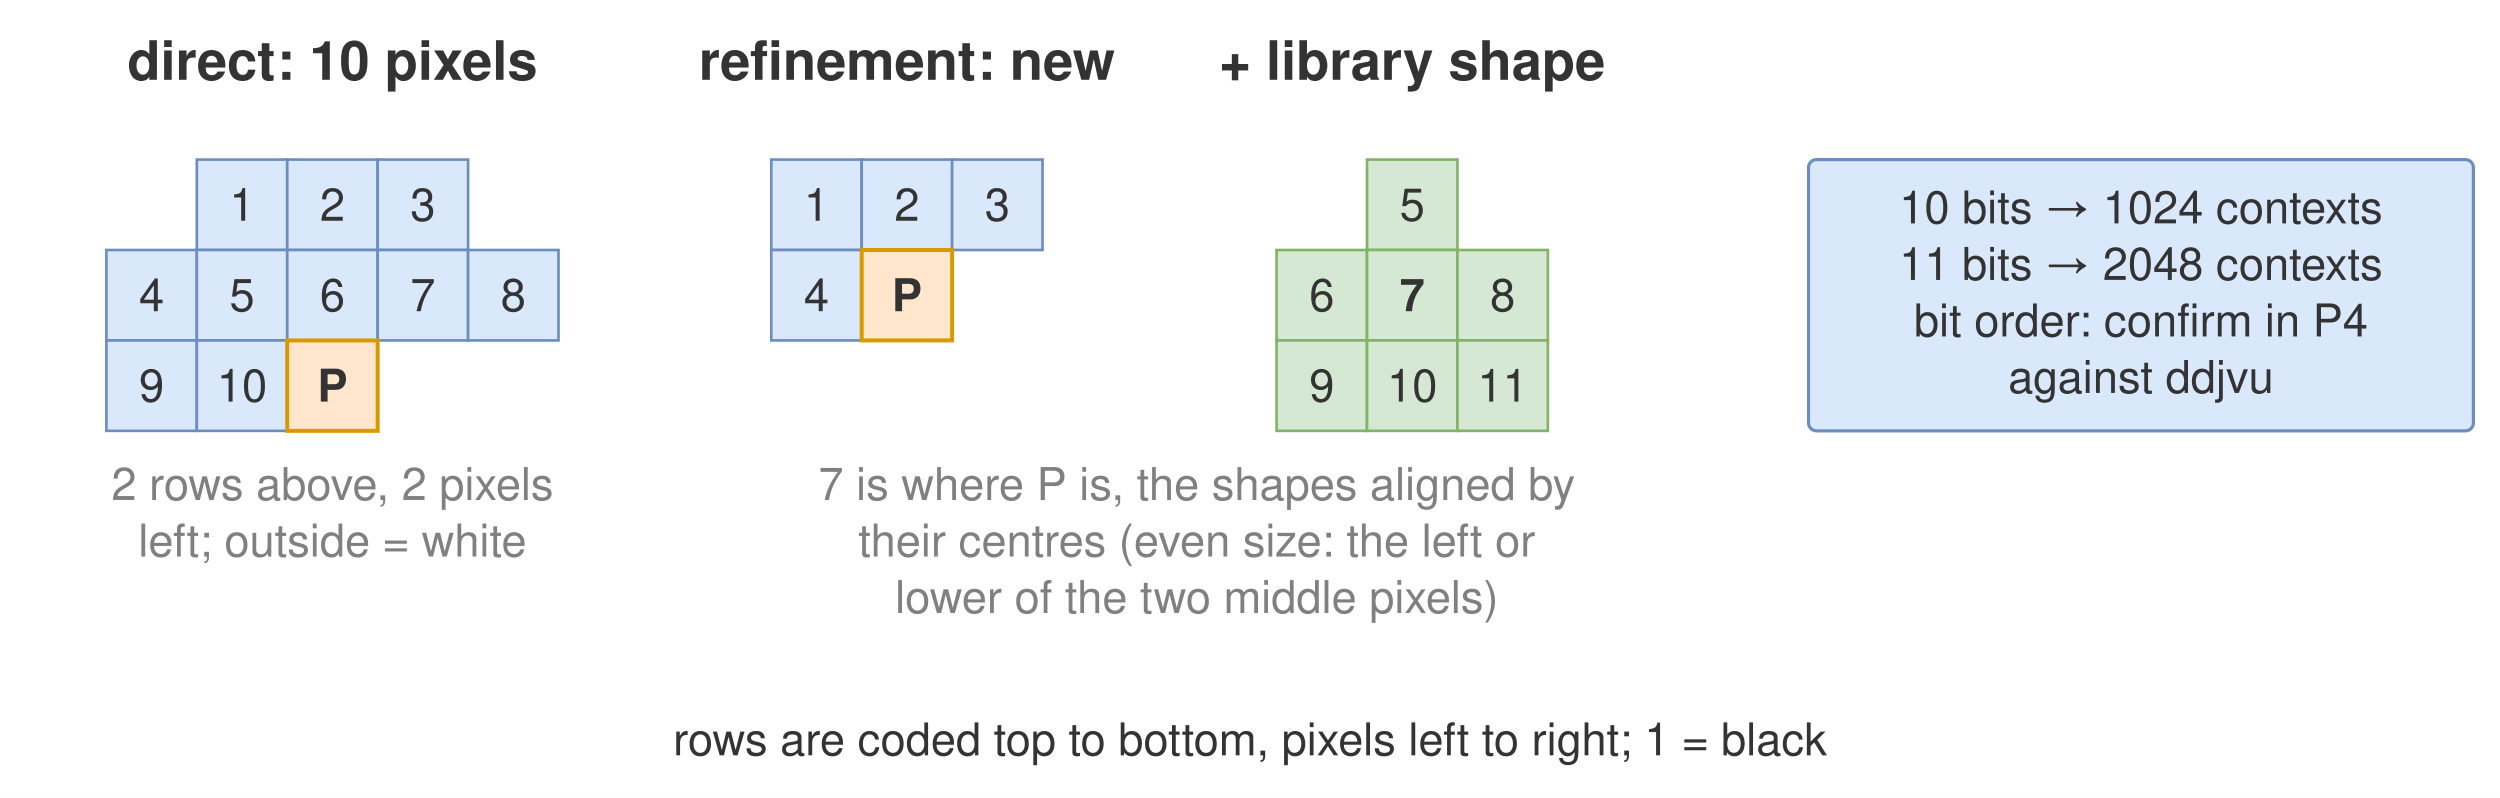
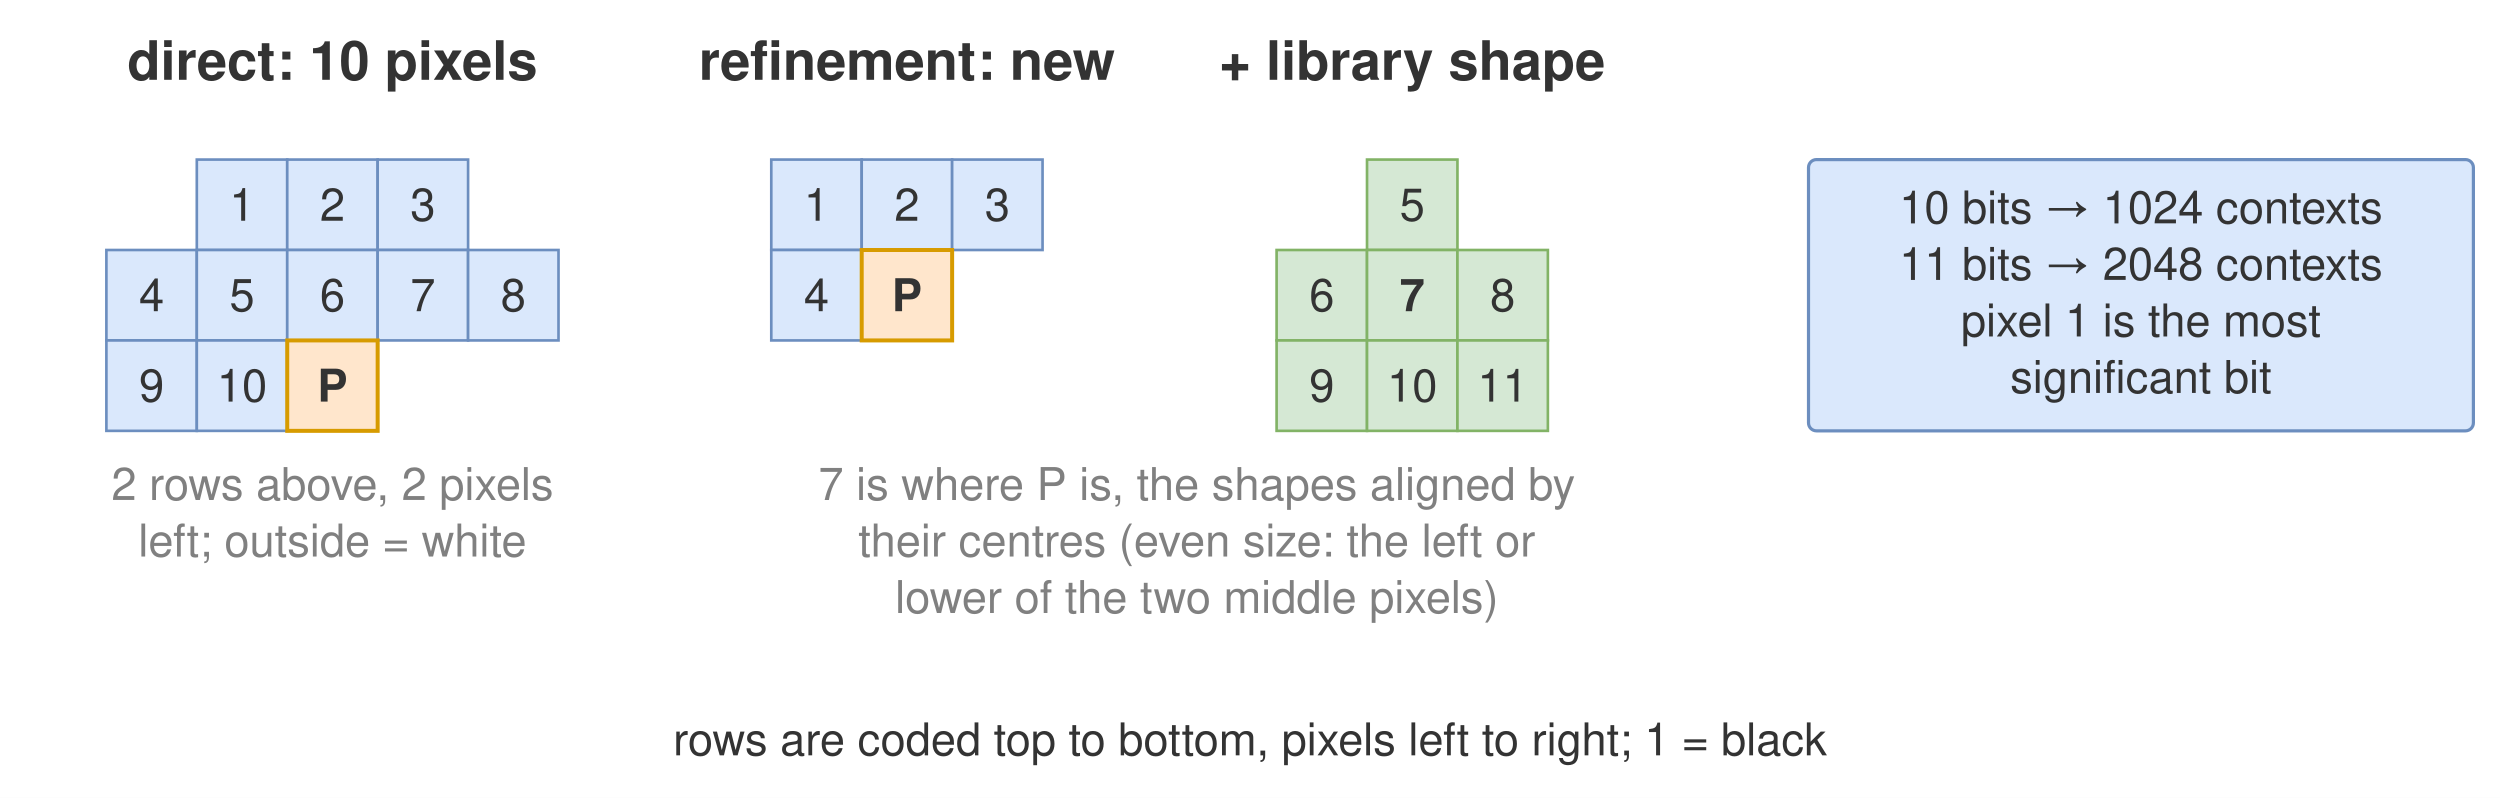
<svg xmlns="http://www.w3.org/2000/svg" width="940" height="300" viewBox="0 0 940 300">
  <rect width="940" height="300" fill="white" />
  <text x="125" y="30" font-family="Helvetica, Arial, sans-serif" font-size="20.4" fill="#333333" text-anchor="middle" font-weight="bold">direct: 10 pixels</text>
  <rect x="74" y="60" width="34" height="34" fill="#dae8fc" stroke="#6c8ebf" stroke-width="1" />
  <text x="91" y="83" font-family="Helvetica, Arial, sans-serif" font-size="17" fill="#333333" text-anchor="middle">1</text>
  <rect x="108" y="60" width="34" height="34" fill="#dae8fc" stroke="#6c8ebf" stroke-width="1" />
  <text x="125" y="83" font-family="Helvetica, Arial, sans-serif" font-size="17" fill="#333333" text-anchor="middle">2</text>
  <rect x="142" y="60" width="34" height="34" fill="#dae8fc" stroke="#6c8ebf" stroke-width="1" />
  <text x="159" y="83" font-family="Helvetica, Arial, sans-serif" font-size="17" fill="#333333" text-anchor="middle">3</text>
  <rect x="40" y="94" width="34" height="34" fill="#dae8fc" stroke="#6c8ebf" stroke-width="1" />
  <text x="57" y="117" font-family="Helvetica, Arial, sans-serif" font-size="17" fill="#333333" text-anchor="middle">4</text>
  <rect x="74" y="94" width="34" height="34" fill="#dae8fc" stroke="#6c8ebf" stroke-width="1" />
  <text x="91" y="117" font-family="Helvetica, Arial, sans-serif" font-size="17" fill="#333333" text-anchor="middle">5</text>
  <rect x="108" y="94" width="34" height="34" fill="#dae8fc" stroke="#6c8ebf" stroke-width="1" />
  <text x="125" y="117" font-family="Helvetica, Arial, sans-serif" font-size="17" fill="#333333" text-anchor="middle">6</text>
  <rect x="142" y="94" width="34" height="34" fill="#dae8fc" stroke="#6c8ebf" stroke-width="1" />
  <text x="159" y="117" font-family="Helvetica, Arial, sans-serif" font-size="17" fill="#333333" text-anchor="middle">7</text>
  <rect x="176" y="94" width="34" height="34" fill="#dae8fc" stroke="#6c8ebf" stroke-width="1" />
  <text x="193" y="117" font-family="Helvetica, Arial, sans-serif" font-size="17" fill="#333333" text-anchor="middle">8</text>
  <rect x="40" y="128" width="34" height="34" fill="#dae8fc" stroke="#6c8ebf" stroke-width="1" />
  <text x="57" y="151" font-family="Helvetica, Arial, sans-serif" font-size="17" fill="#333333" text-anchor="middle">9</text>
  <rect x="74" y="128" width="34" height="34" fill="#dae8fc" stroke="#6c8ebf" stroke-width="1" />
  <text x="91" y="151" font-family="Helvetica, Arial, sans-serif" font-size="17" fill="#333333" text-anchor="middle">10</text>
  <rect x="108" y="128" width="34" height="34" fill="#ffe6cc" stroke="#d79b00" stroke-width="1.5" />
  <text x="125" y="151" font-family="Helvetica, Arial, sans-serif" font-size="17" fill="#333333" text-anchor="middle" font-weight="bold">P</text>
  <text x="125" y="188" font-family="Helvetica, Arial, sans-serif" font-size="17" fill="#808080" text-anchor="middle">2 rows above, 2 pixels</text>
  <text x="125" y="209.25" font-family="Helvetica, Arial, sans-serif" font-size="17" fill="#808080" text-anchor="middle">left; outside = white</text>
  <text x="341" y="30" font-family="Helvetica, Arial, sans-serif" font-size="20.4" fill="#333333" text-anchor="middle" font-weight="bold">refinement: new</text>
  <rect x="290" y="60" width="34" height="34" fill="#dae8fc" stroke="#6c8ebf" stroke-width="1" />
  <text x="307" y="83" font-family="Helvetica, Arial, sans-serif" font-size="17" fill="#333333" text-anchor="middle">1</text>
  <rect x="324" y="60" width="34" height="34" fill="#dae8fc" stroke="#6c8ebf" stroke-width="1" />
  <text x="341" y="83" font-family="Helvetica, Arial, sans-serif" font-size="17" fill="#333333" text-anchor="middle">2</text>
  <rect x="358" y="60" width="34" height="34" fill="#dae8fc" stroke="#6c8ebf" stroke-width="1" />
  <text x="375" y="83" font-family="Helvetica, Arial, sans-serif" font-size="17" fill="#333333" text-anchor="middle">3</text>
  <rect x="290" y="94" width="34" height="34" fill="#dae8fc" stroke="#6c8ebf" stroke-width="1" />
  <text x="307" y="117" font-family="Helvetica, Arial, sans-serif" font-size="17" fill="#333333" text-anchor="middle">4</text>
  <rect x="324" y="94" width="34" height="34" fill="#ffe6cc" stroke="#d79b00" stroke-width="1.5" />
  <text x="341" y="117" font-family="Helvetica, Arial, sans-serif" font-size="17" fill="#333333" text-anchor="middle" font-weight="bold">P</text>
  <text x="531" y="30" font-family="Helvetica, Arial, sans-serif" font-size="20.4" fill="#333333" text-anchor="middle" font-weight="bold">+ library shape</text>
  <rect x="514" y="60" width="34" height="34" fill="#d5e8d4" stroke="#82b366" stroke-width="1" />
  <text x="531" y="83" font-family="Helvetica, Arial, sans-serif" font-size="17" fill="#333333" text-anchor="middle">5</text>
  <rect x="480" y="94" width="34" height="34" fill="#d5e8d4" stroke="#82b366" stroke-width="1" />
  <text x="497" y="117" font-family="Helvetica, Arial, sans-serif" font-size="17" fill="#333333" text-anchor="middle">6</text>
  <rect x="514" y="94" width="34" height="34" fill="#d5e8d4" stroke="#82b366" stroke-width="1" />
  <text x="531" y="117" font-family="Helvetica, Arial, sans-serif" font-size="17" fill="#333333" text-anchor="middle" font-weight="bold">7</text>
  <rect x="548" y="94" width="34" height="34" fill="#d5e8d4" stroke="#82b366" stroke-width="1" />
  <text x="565" y="117" font-family="Helvetica, Arial, sans-serif" font-size="17" fill="#333333" text-anchor="middle">8</text>
  <rect x="480" y="128" width="34" height="34" fill="#d5e8d4" stroke="#82b366" stroke-width="1" />
  <text x="497" y="151" font-family="Helvetica, Arial, sans-serif" font-size="17" fill="#333333" text-anchor="middle">9</text>
  <rect x="514" y="128" width="34" height="34" fill="#d5e8d4" stroke="#82b366" stroke-width="1" />
  <text x="531" y="151" font-family="Helvetica, Arial, sans-serif" font-size="17" fill="#333333" text-anchor="middle">10</text>
  <rect x="548" y="128" width="34" height="34" fill="#d5e8d4" stroke="#82b366" stroke-width="1" />
  <text x="565" y="151" font-family="Helvetica, Arial, sans-serif" font-size="17" fill="#333333" text-anchor="middle">11</text>
  <text x="450" y="188" font-family="Helvetica, Arial, sans-serif" font-size="17" fill="#808080" text-anchor="middle">7 is where P is, the shapes aligned by</text>
  <text x="450" y="209.25" font-family="Helvetica, Arial, sans-serif" font-size="17" fill="#808080" text-anchor="middle">their centres (even size: the left or</text>
  <text x="450" y="230.5" font-family="Helvetica, Arial, sans-serif" font-size="17" fill="#808080" text-anchor="middle">lower of the two middle pixels)</text>
  <rect x="680" y="60" width="250" height="102" fill="#dae8fc" stroke="#6c8ebf" stroke-width="1.2" rx="3" />
  <text x="805" y="84" font-family="Helvetica, Arial, sans-serif" font-size="17" fill="#333333" text-anchor="middle">10 bits → 1024 contexts</text>
  <text x="805" y="105.25" font-family="Helvetica, Arial, sans-serif" font-size="17" fill="#333333" text-anchor="middle">11 bits → 2048 contexts</text>
-   <text x="805" y="126.5" font-family="Helvetica, Arial, sans-serif" font-size="17" fill="#333333" text-anchor="middle">bit order: confirm in P4</text>
-   <text x="805" y="147.75" font-family="Helvetica, Arial, sans-serif" font-size="17" fill="#333333" text-anchor="middle">against ddjvu</text>
+   <text x="805" y="126.5" font-family="Helvetica, Arial, sans-serif" font-size="17" fill="#333333" text-anchor="middle">pixel 1 is the most</text>
+   <text x="805" y="147.75" font-family="Helvetica, Arial, sans-serif" font-size="17" fill="#333333" text-anchor="middle">significant bit</text>
  <text x="470" y="284" font-family="Helvetica, Arial, sans-serif" font-size="17" fill="#333333" text-anchor="middle">rows are coded top to bottom, pixels left to right; 1 = black</text>
</svg>
